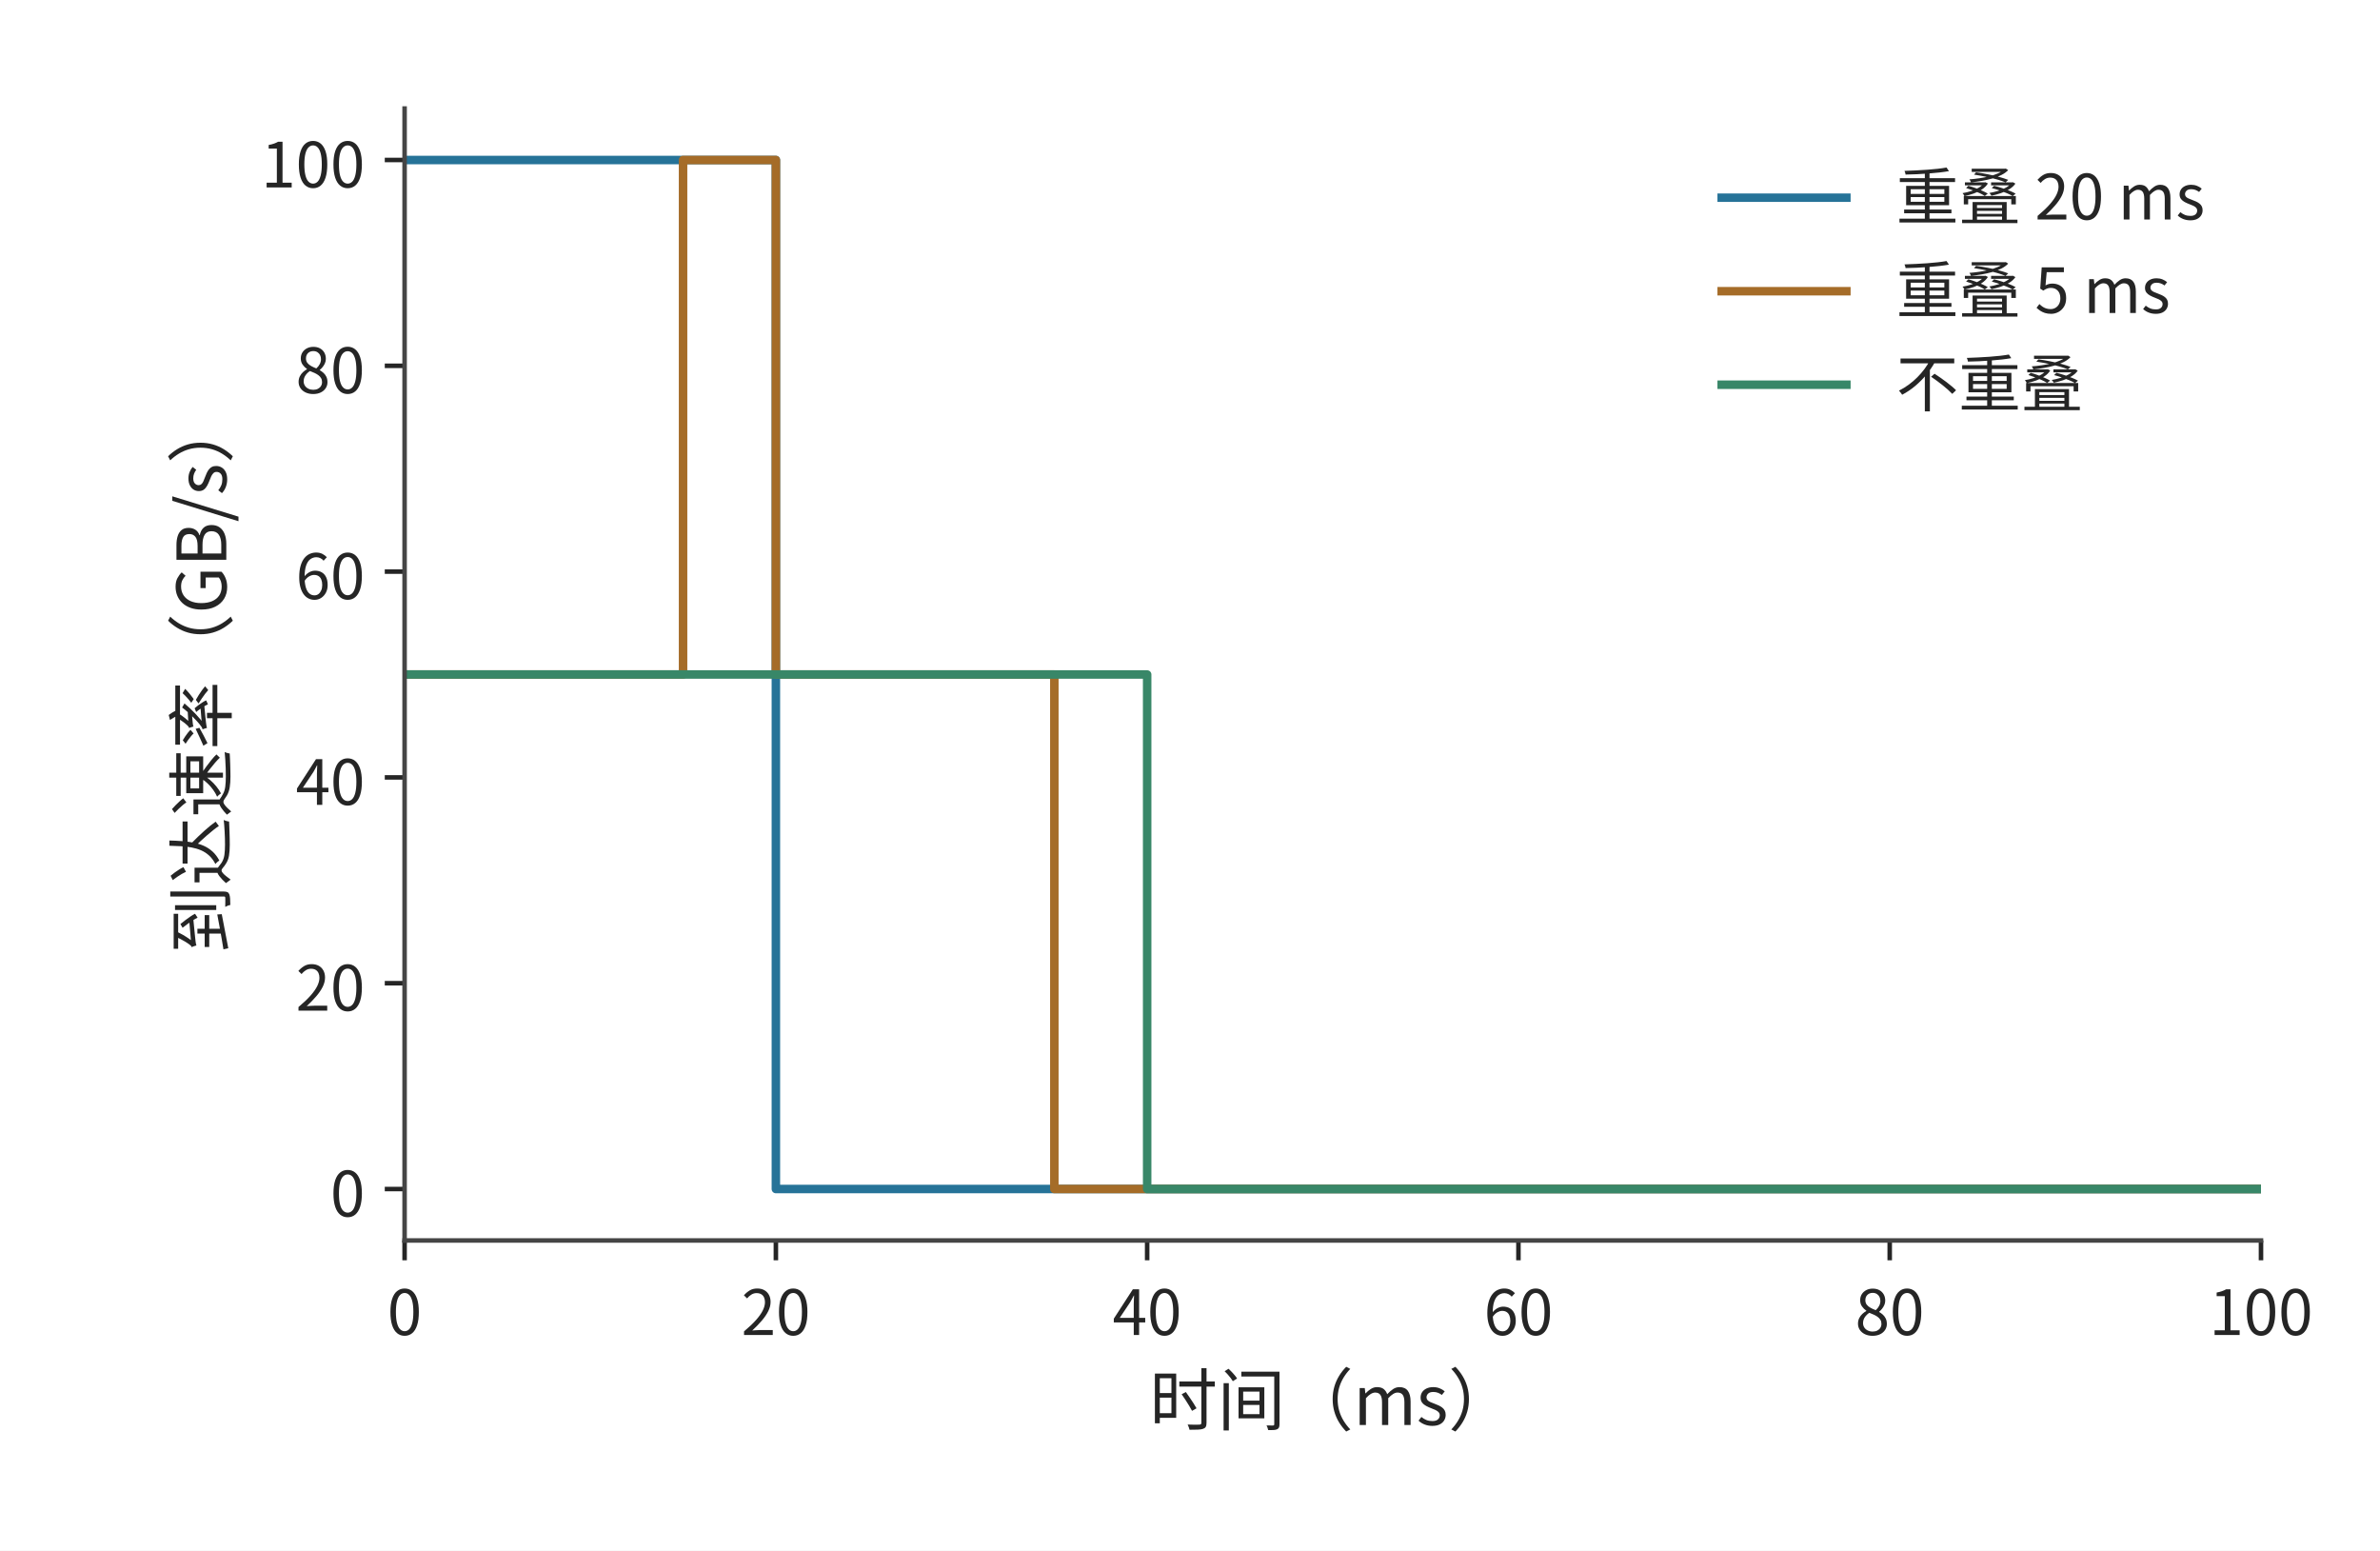
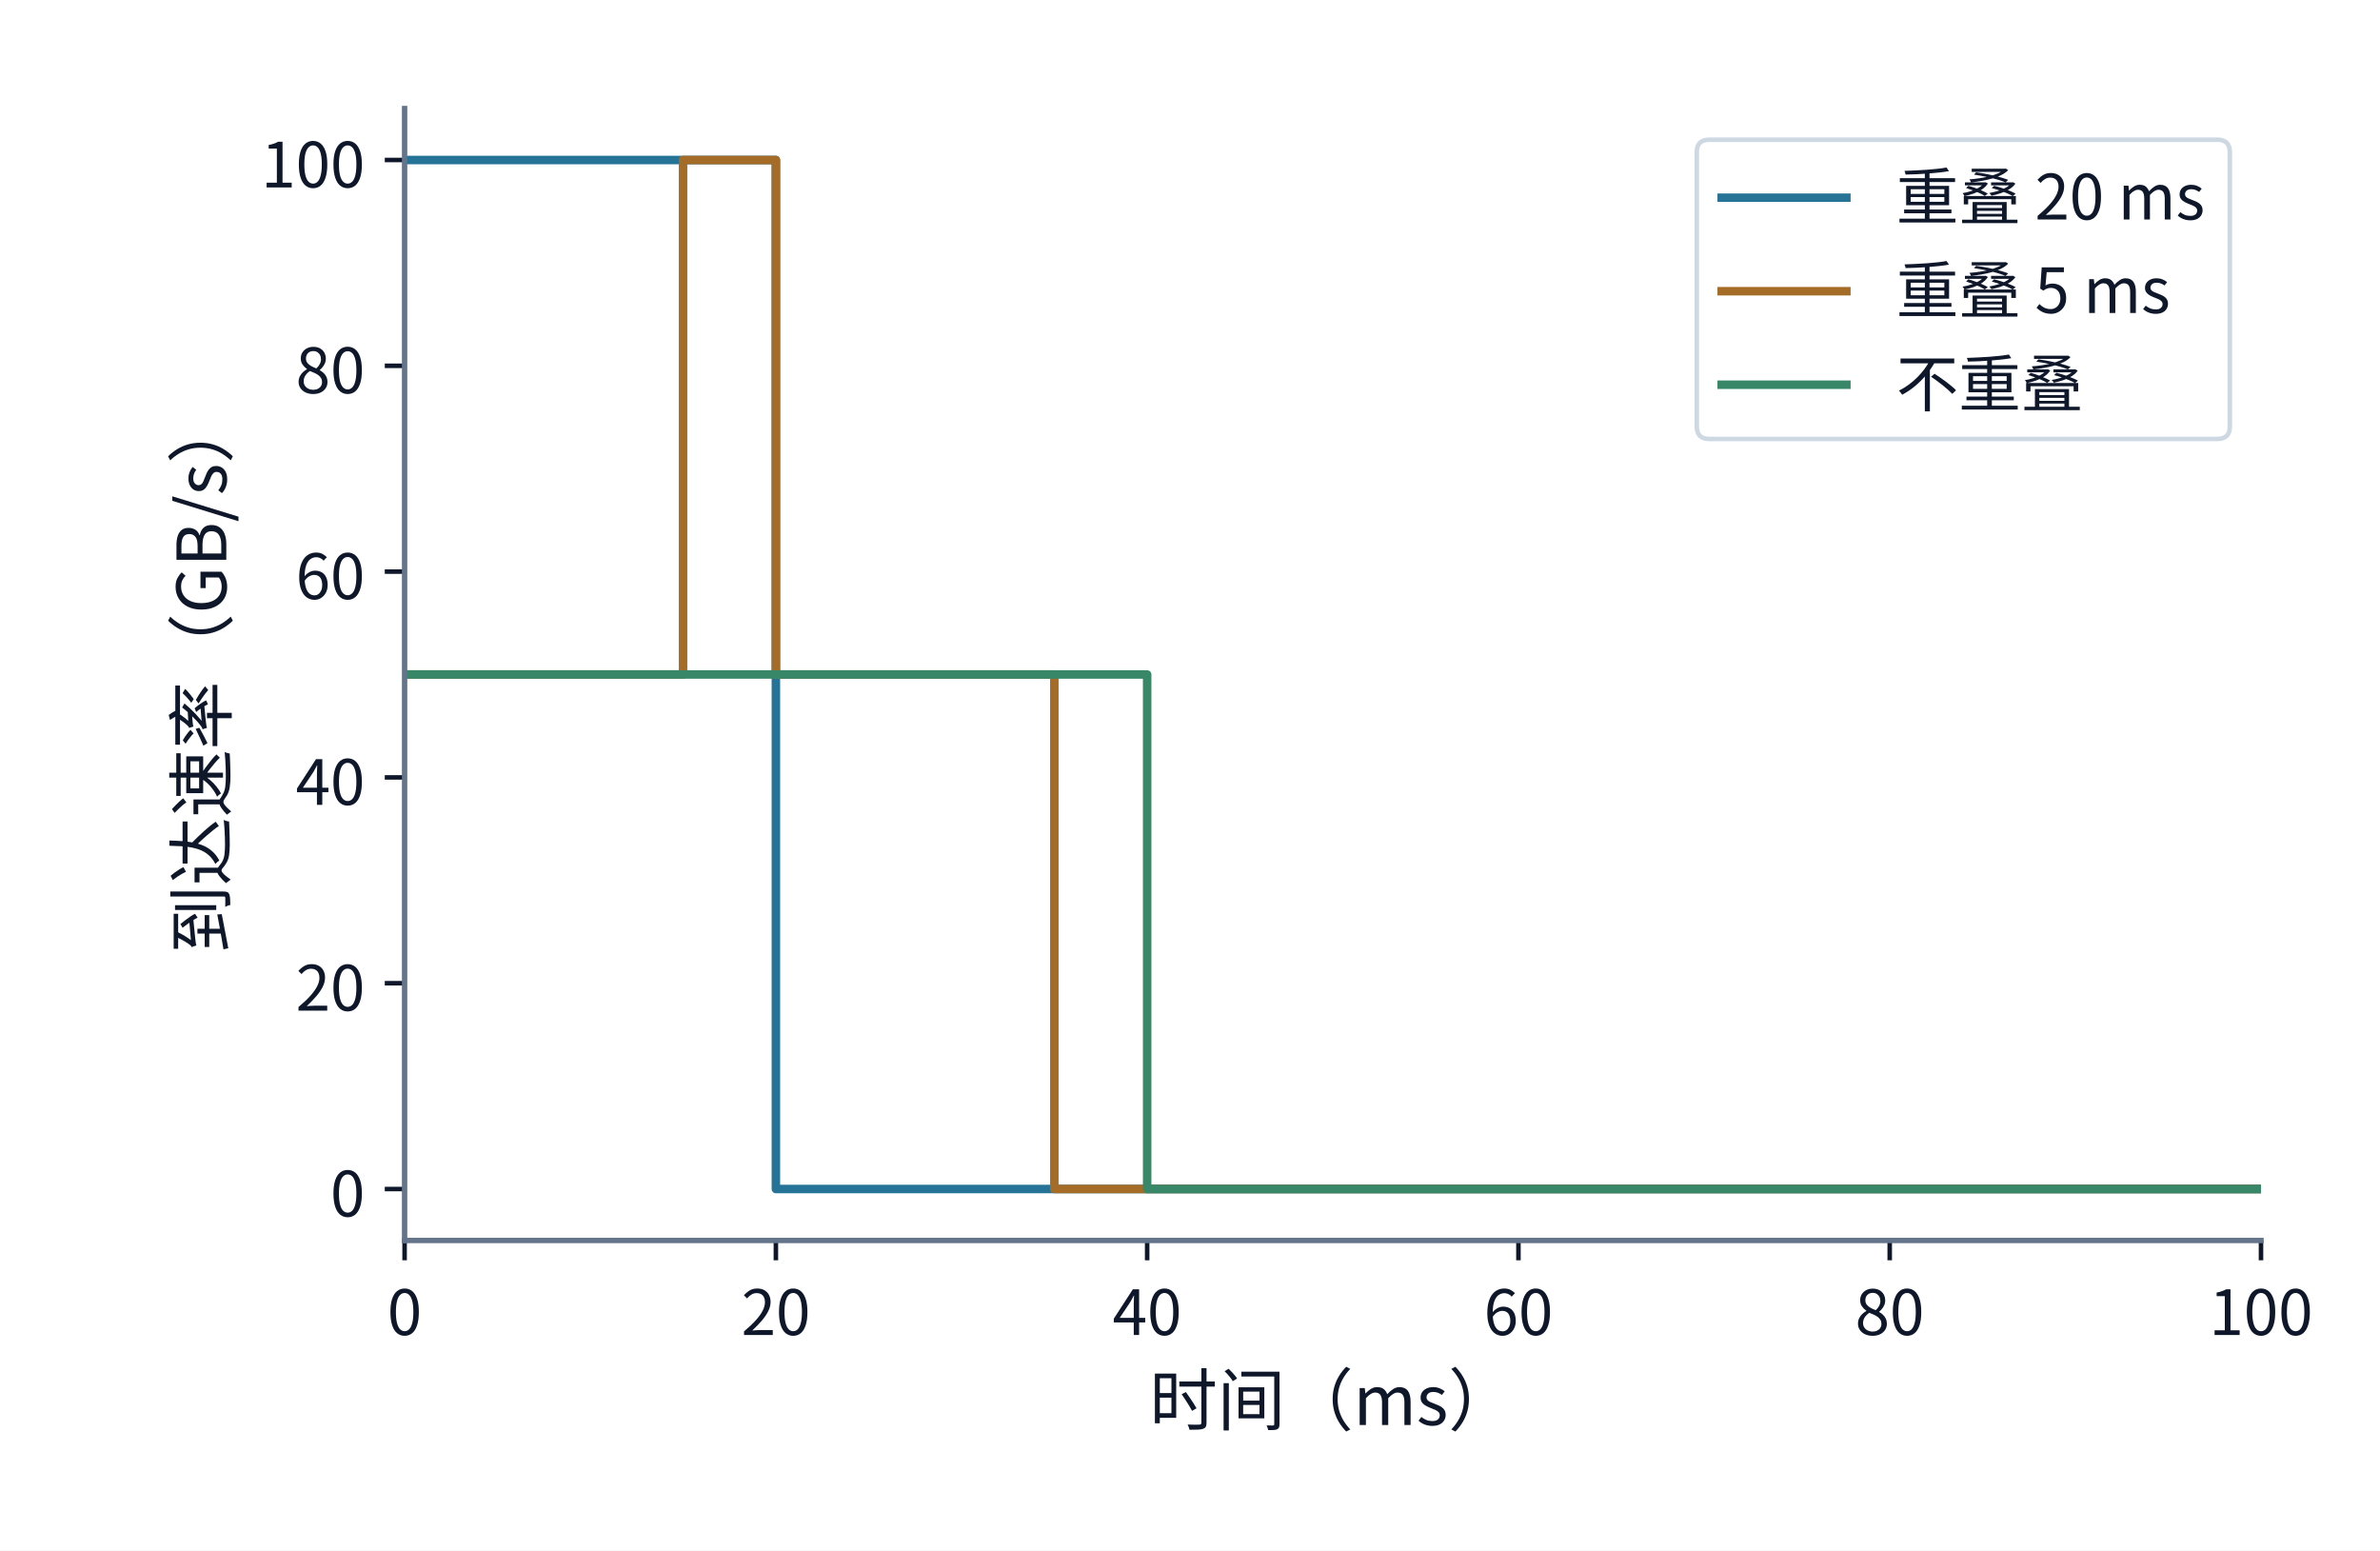
<svg xmlns="http://www.w3.org/2000/svg" xmlns:xlink="http://www.w3.org/1999/xlink" width="420pt" height="273.6pt" viewBox="0 0 420 273.6" version="1.1">
  <defs>
    <style type="text/css">*{stroke-linejoin: round; stroke-linecap: butt}</style>
  </defs>
  <g id="figure_1">
    <g id="patch_1">
      <path d="M 0 273.6  L 420 273.6  L 420 0  L 0 0  z " style="fill: #ffffff" />
    </g>
    <g id="axes_1">
      <g id="patch_2">
        <path d="M 71.4 218.88  L 399 218.88  L 399 19.152  L 71.4 19.152  z " style="fill: #ffffff" />
      </g>
      <g id="matplotlib.axis_1">
        <g id="xtick_1">
          <g id="line2d_1">
            <defs>
-               <path id="mc35eeb731a" d="M 0 0  L 0 3.5  " style="stroke: #252525; stroke-width: 0.8" />
-             </defs>
-             <g>
-               <use xlink:href="#mc35eeb731a" x="71.4" y="218.88" style="fill: #252525; stroke: #252525; stroke-width: 0.8" />
+               <path id="m194512a081" d="M 0 0  L 0 3.5  " style="stroke: #0f172a; stroke-width: 0.8" />
+             </defs>
+             <g>
+               <use xlink:href="#m194512a081" x="71.4" y="218.88" style="fill: #0f172a; stroke: #0f172a; stroke-width: 0.8" />
            </g>
          </g>
          <g id="text_1">
-             <g style="fill: #252525" transform="translate(68.3475 235.56) scale(0.11 -0.11)">
+             <g style="fill: #0f172a" transform="translate(68.3475 235.56) scale(0.11 -0.11)">
              <defs>
                <path id="SourceHanSansCN-Regular-11" d="M 1779 -83  Q 1338 -83 1008 185  Q 678 454 499 998  Q 320 1542 320 2362  Q 320 3181 499 3715  Q 678 4250 1008 4512  Q 1338 4774 1779 4774  Q 2227 4774 2553 4508  Q 2880 4243 3059 3712  Q 3238 3181 3238 2362  Q 3238 1542 3059 998  Q 2880 454 2553 185  Q 2227 -83 1779 -83  z M 1779 390  Q 2048 390 2249 595  Q 2451 800 2563 1238  Q 2675 1677 2675 2362  Q 2675 3046 2563 3478  Q 2451 3910 2249 4112  Q 2048 4314 1779 4314  Q 1517 4314 1312 4112  Q 1107 3910 995 3478  Q 883 3046 883 2362  Q 883 1677 995 1238  Q 1107 800 1312 595  Q 1517 390 1779 390  z " transform="scale(0.015625)" />
              </defs>
              <use xlink:href="#SourceHanSansCN-Regular-11" />
            </g>
          </g>
        </g>
        <g id="xtick_2">
          <g id="line2d_2">
            <g>
-               <use xlink:href="#mc35eeb731a" x="136.92" y="218.88" style="fill: #252525; stroke: #252525; stroke-width: 0.8" />
+               <use xlink:href="#m194512a081" x="136.92" y="218.88" style="fill: #0f172a; stroke: #0f172a; stroke-width: 0.8" />
            </g>
          </g>
          <g id="text_2">
-             <g style="fill: #252525" transform="translate(130.815 235.56) scale(0.11 -0.11)">
+             <g style="fill: #0f172a" transform="translate(130.815 235.56) scale(0.11 -0.11)">
              <defs>
                <path id="SourceHanSansCN-Regular-13" d="M 282 0  L 282 371  Q 1030 998 1504 1529  Q 1978 2061 2205 2518  Q 2432 2976 2432 3373  Q 2432 3642 2339 3853  Q 2246 4064 2054 4182  Q 1862 4301 1568 4301  Q 1280 4301 1033 4147  Q 787 3994 595 3757  L 269 4077  Q 550 4390 873 4582  Q 1197 4774 1638 4774  Q 2061 4774 2365 4604  Q 2669 4435 2838 4124  Q 3008 3814 3008 3398  Q 3008 2925 2768 2445  Q 2528 1965 2105 1472  Q 1683 979 1126 461  Q 1312 474 1517 490  Q 1722 506 1894 506  L 3232 506  L 3232 0  L 282 0  z " transform="scale(0.015625)" />
              </defs>
              <use xlink:href="#SourceHanSansCN-Regular-13" />
              <use xlink:href="#SourceHanSansCN-Regular-11" transform="translate(55.5 0)" />
            </g>
          </g>
        </g>
        <g id="xtick_3">
          <g id="line2d_3">
            <g>
-               <use xlink:href="#mc35eeb731a" x="202.44" y="218.88" style="fill: #252525; stroke: #252525; stroke-width: 0.8" />
+               <use xlink:href="#m194512a081" x="202.44" y="218.88" style="fill: #0f172a; stroke: #0f172a; stroke-width: 0.8" />
            </g>
          </g>
          <g id="text_3">
-             <g style="fill: #252525" transform="translate(196.335 235.56) scale(0.11 -0.11)">
+             <g style="fill: #0f172a" transform="translate(196.335 235.56) scale(0.11 -0.11)">
              <defs>
                <path id="SourceHanSansCN-Regular-15" d="M 2176 0  L 2176 3200  Q 2176 3373 2189 3622  Q 2202 3872 2208 4051  L 2182 4051  Q 2093 3885 2000 3709  Q 1907 3533 1805 3360  L 736 1760  L 3354 1760  L 3354 1293  L 128 1293  L 128 1677  L 2080 4691  L 2726 4691  L 2726 0  L 2176 0  z " transform="scale(0.015625)" />
              </defs>
              <use xlink:href="#SourceHanSansCN-Regular-15" />
              <use xlink:href="#SourceHanSansCN-Regular-11" transform="translate(55.5 0)" />
            </g>
          </g>
        </g>
        <g id="xtick_4">
          <g id="line2d_4">
            <g>
-               <use xlink:href="#mc35eeb731a" x="267.96" y="218.88" style="fill: #252525; stroke: #252525; stroke-width: 0.8" />
+               <use xlink:href="#m194512a081" x="267.96" y="218.88" style="fill: #0f172a; stroke: #0f172a; stroke-width: 0.8" />
            </g>
          </g>
          <g id="text_4">
-             <g style="fill: #252525" transform="translate(261.855 235.56) scale(0.11 -0.11)">
+             <g style="fill: #0f172a" transform="translate(261.855 235.56) scale(0.11 -0.11)">
              <defs>
                <path id="SourceHanSansCN-Regular-17" d="M 1926 -83  Q 1594 -83 1306 61  Q 1018 205 806 496  Q 595 787 476 1222  Q 358 1658 358 2240  Q 358 2925 499 3411  Q 640 3898 883 4198  Q 1126 4499 1440 4636  Q 1754 4774 2093 4774  Q 2458 4774 2726 4640  Q 2995 4506 3194 4294  L 2861 3936  Q 2726 4102 2528 4198  Q 2330 4294 2118 4294  Q 1786 4294 1510 4099  Q 1235 3904 1072 3456  Q 909 3008 909 2240  Q 909 1638 1027 1222  Q 1146 806 1373 592  Q 1600 378 1926 378  Q 2157 378 2333 512  Q 2509 646 2614 886  Q 2720 1126 2720 1440  Q 2720 1760 2627 1993  Q 2534 2227 2348 2352  Q 2163 2477 1875 2477  Q 1651 2477 1388 2333  Q 1126 2189 890 1837  L 870 2298  Q 1018 2490 1197 2627  Q 1376 2765 1577 2838  Q 1779 2912 1971 2912  Q 2368 2912 2659 2749  Q 2950 2586 3113 2259  Q 3277 1933 3277 1440  Q 3277 986 3091 643  Q 2906 301 2602 109  Q 2298 -83 1926 -83  z " transform="scale(0.015625)" />
              </defs>
              <use xlink:href="#SourceHanSansCN-Regular-17" />
              <use xlink:href="#SourceHanSansCN-Regular-11" transform="translate(55.5 0)" />
            </g>
          </g>
        </g>
        <g id="xtick_5">
          <g id="line2d_5">
            <g>
-               <use xlink:href="#mc35eeb731a" x="333.48" y="218.88" style="fill: #252525; stroke: #252525; stroke-width: 0.8" />
+               <use xlink:href="#m194512a081" x="333.48" y="218.88" style="fill: #0f172a; stroke: #0f172a; stroke-width: 0.8" />
            </g>
          </g>
          <g id="text_5">
-             <g style="fill: #252525" transform="translate(327.375 235.56) scale(0.11 -0.11)">
+             <g style="fill: #0f172a" transform="translate(327.375 235.56) scale(0.11 -0.11)">
              <defs>
                <path id="SourceHanSansCN-Regular-19" d="M 1792 -83  Q 1357 -83 1017 77  Q 678 237 486 518  Q 294 800 294 1165  Q 294 1478 419 1731  Q 544 1984 742 2166  Q 941 2349 1152 2464  L 1152 2490  Q 896 2669 707 2934  Q 518 3200 518 3571  Q 518 3930 688 4195  Q 858 4461 1149 4611  Q 1440 4762 1805 4762  Q 2208 4762 2496 4602  Q 2784 4442 2937 4166  Q 3091 3891 3091 3526  Q 3091 3283 2992 3065  Q 2893 2848 2752 2678  Q 2611 2509 2470 2394  L 2470 2362  Q 2675 2246 2854 2083  Q 3034 1920 3146 1686  Q 3258 1453 3258 1126  Q 3258 794 3075 515  Q 2893 237 2563 77  Q 2234 -83 1792 -83  z M 2112 2547  Q 2349 2758 2470 2998  Q 2592 3238 2592 3494  Q 2592 3731 2499 3916  Q 2406 4102 2227 4214  Q 2048 4326 1798 4326  Q 1472 4326 1261 4121  Q 1050 3917 1050 3571  Q 1050 3296 1200 3107  Q 1350 2918 1593 2787  Q 1837 2656 2112 2547  z M 1798 352  Q 2074 352 2275 454  Q 2477 557 2589 736  Q 2701 915 2701 1146  Q 2701 1382 2598 1552  Q 2496 1722 2326 1850  Q 2157 1978 1933 2080  Q 1709 2182 1459 2278  Q 1178 2099 995 1827  Q 813 1555 813 1216  Q 813 973 941 774  Q 1069 576 1296 464  Q 1523 352 1798 352  z " transform="scale(0.015625)" />
              </defs>
              <use xlink:href="#SourceHanSansCN-Regular-19" />
              <use xlink:href="#SourceHanSansCN-Regular-11" transform="translate(55.5 0)" />
            </g>
          </g>
        </g>
        <g id="xtick_6">
          <g id="line2d_6">
            <g>
-               <use xlink:href="#mc35eeb731a" x="399" y="218.88" style="fill: #252525; stroke: #252525; stroke-width: 0.8" />
+               <use xlink:href="#m194512a081" x="399" y="218.88" style="fill: #0f172a; stroke: #0f172a; stroke-width: 0.8" />
            </g>
          </g>
          <g id="text_6">
-             <g style="fill: #252525" transform="translate(389.8425 235.56) scale(0.11 -0.11)">
+             <g style="fill: #0f172a" transform="translate(389.8425 235.56) scale(0.11 -0.11)">
              <defs>
                <path id="SourceHanSansCN-Regular-12" d="M 563 0  L 563 486  L 1613 486  L 1613 3987  L 774 3987  L 774 4358  Q 1088 4416 1321 4499  Q 1555 4582 1747 4691  L 2195 4691  L 2195 486  L 3136 486  L 3136 0  L 563 0  z " transform="scale(0.015625)" />
              </defs>
              <use xlink:href="#SourceHanSansCN-Regular-12" />
              <use xlink:href="#SourceHanSansCN-Regular-11" transform="translate(55.5 0)" />
              <use xlink:href="#SourceHanSansCN-Regular-11" transform="translate(111 0)" />
            </g>
          </g>
        </g>
        <g id="text_7">
-           <g style="fill: #252525" transform="translate(202.8366 251.44) scale(0.12 -0.12)">
+           <g style="fill: #0f172a" transform="translate(202.8366 251.44) scale(0.12 -0.12)">
            <defs>
              <path id="SourceHanSansCN-Regular-3a20" d="M 2522 4838  L 2522 678  L 755 678  L 755 1114  L 2074 1114  L 2074 4403  L 755 4403  L 755 4838  L 2522 4838  z M 2240 3002  L 2240 2573  L 774 2573  L 774 3002  L 2240 3002  z M 979 4838  L 979 160  L 518 160  L 518 4838  L 979 4838  z M 6157 4096  L 6157 3616  L 2816 3616  L 2816 4096  L 6157 4096  z M 5376 211  Q 5376 -51 5302 -176  Q 5229 -301 5056 -358  Q 4883 -422 4569 -435  Q 4256 -448 3776 -448  Q 3757 -346 3705 -202  Q 3654 -58 3597 45  Q 3853 38 4080 32  Q 4307 26 4473 29  Q 4640 32 4710 38  Q 4806 38 4848 76  Q 4890 115 4890 211  L 4890 5344  L 5376 5344  L 5376 211  z M 3430 3104  Q 3603 2861 3795 2579  Q 3987 2298 4156 2035  Q 4326 1773 4435 1574  L 4013 1331  Q 3910 1530 3747 1802  Q 3584 2074 3395 2362  Q 3206 2650 3034 2893  L 3430 3104  z " transform="scale(0.015625)" />
              <path id="SourceHanSansCN-Regular-69f3" d="M 1075 3936  L 1075 -512  L 582 -512  L 582 3936  L 1075 3936  z M 1050 5293  Q 1197 5158 1350 4995  Q 1504 4832 1638 4672  Q 1773 4512 1850 4378  L 1453 4122  Q 1376 4256 1251 4419  Q 1126 4582 976 4752  Q 826 4922 678 5062  L 1050 5293  z M 5619 5018  L 5619 4563  L 2253 4563  L 2253 5018  L 5619 5018  z M 5843 70  Q 5843 -128 5795 -233  Q 5747 -339 5619 -403  Q 5491 -461 5283 -473  Q 5075 -486 4781 -480  Q 4762 -397 4720 -262  Q 4678 -128 4627 -38  Q 4832 -45 5005 -45  Q 5178 -45 5242 -45  Q 5306 -38 5328 -12  Q 5350 13 5350 70  L 5350 5018  L 5843 5018  L 5843 70  z M 2426 1024  L 3962 1024  L 3962 1888  L 2426 1888  L 2426 1024  z M 2426 2291  L 3962 2291  L 3962 3142  L 2426 3142  L 2426 2291  z M 4416 3546  L 4416 627  L 1990 627  L 1990 3546  L 4416 3546  z " transform="scale(0.015625)" />
              <path id="SourceHanSansCN-Regular-7463" d="M 4448 2432  Q 4448 3059 4605 3603  Q 4762 4147 5050 4617  Q 5338 5088 5722 5478  L 6106 5280  Q 5741 4902 5472 4457  Q 5203 4013 5059 3510  Q 4915 3008 4915 2432  Q 4915 1862 5059 1356  Q 5203 851 5472 409  Q 5741 -32 6106 -416  L 5722 -614  Q 5338 -218 5050 249  Q 4762 717 4605 1264  Q 4448 1811 4448 2432  z " transform="scale(0.015625)" />
              <path id="SourceHanSansCN-Regular-4e" d="M 589 0  L 589 3475  L 1069 3475  L 1126 2970  L 1139 2970  Q 1370 3219 1642 3392  Q 1914 3565 2221 3565  Q 2624 3565 2848 3385  Q 3072 3206 3181 2899  Q 3456 3194 3734 3379  Q 4013 3565 4333 3565  Q 4864 3565 5123 3216  Q 5382 2867 5382 2202  L 5382 0  L 4800 0  L 4800 2125  Q 4800 2618 4643 2835  Q 4486 3053 4154 3053  Q 3955 3053 3740 2921  Q 3526 2790 3277 2522  L 3277 0  L 2694 0  L 2694 2125  Q 2694 2618 2537 2835  Q 2381 3053 2048 3053  Q 1850 3053 1632 2921  Q 1414 2790 1178 2522  L 1178 0  L 589 0  z " transform="scale(0.015625)" />
              <path id="SourceHanSansCN-Regular-54" d="M 1498 -83  Q 1114 -83 778 48  Q 442 179 205 410  L 474 755  Q 698 570 944 470  Q 1190 371 1517 371  Q 1862 371 2032 528  Q 2202 685 2202 915  Q 2202 1094 2086 1212  Q 1971 1331 1795 1414  Q 1619 1498 1421 1568  Q 1165 1664 928 1789  Q 691 1914 544 2102  Q 397 2291 397 2579  Q 397 2861 537 3081  Q 678 3302 947 3433  Q 1216 3565 1594 3565  Q 1914 3565 2192 3453  Q 2470 3341 2669 3168  L 2400 2829  Q 2221 2963 2025 3036  Q 1830 3110 1600 3110  Q 1267 3110 1110 2956  Q 954 2803 954 2605  Q 954 2451 1050 2342  Q 1146 2234 1315 2160  Q 1485 2086 1690 2010  Q 1901 1933 2089 1846  Q 2278 1760 2432 1641  Q 2586 1523 2672 1356  Q 2758 1190 2758 947  Q 2758 666 2614 429  Q 2470 192 2192 54  Q 1914 -83 1498 -83  z " transform="scale(0.015625)" />
              <path id="SourceHanSansCN-Regular-7464" d="M 1952 2432  Q 1952 1811 1795 1264  Q 1638 717 1350 249  Q 1062 -218 678 -614  L 294 -416  Q 659 -32 928 409  Q 1197 851 1341 1356  Q 1485 1862 1485 2432  Q 1485 3008 1341 3510  Q 1197 4013 928 4457  Q 659 4902 294 5280  L 678 5478  Q 1062 5088 1350 4617  Q 1638 4147 1795 3603  Q 1952 3059 1952 2432  z " transform="scale(0.015625)" />
            </defs>
            <use xlink:href="#SourceHanSansCN-Regular-3a20" />
            <use xlink:href="#SourceHanSansCN-Regular-69f3" transform="translate(100 0)" />
            <use xlink:href="#SourceHanSansCN-Regular-7463" transform="translate(200 0)" />
            <use xlink:href="#SourceHanSansCN-Regular-4e" transform="translate(300 0)" />
            <use xlink:href="#SourceHanSansCN-Regular-54" transform="translate(392.5938 0)" />
            <use xlink:href="#SourceHanSansCN-Regular-7464" transform="translate(439.3906 0)" />
          </g>
        </g>
      </g>
      <g id="matplotlib.axis_2">
        <g id="ytick_1">
          <g id="line2d_7">
            <defs>
-               <path id="mce1aad90e0" d="M 0 0  L -3.5 0  " style="stroke: #252525; stroke-width: 0.8" />
-             </defs>
-             <g>
-               <use xlink:href="#mce1aad90e0" x="71.4" y="209.801" style="fill: #252525; stroke: #252525; stroke-width: 0.8" />
+               <path id="m383c209f81" d="M 0 0  L -3.5 0  " style="stroke: #0f172a; stroke-width: 0.8" />
+             </defs>
+             <g>
+               <use xlink:href="#m383c209f81" x="71.4" y="209.801" style="fill: #0f172a; stroke: #0f172a; stroke-width: 0.8" />
            </g>
          </g>
          <g id="text_8">
-             <g style="fill: #252525" transform="translate(58.295 214.6415) scale(0.11 -0.11)">
+             <g style="fill: #0f172a" transform="translate(58.295 214.6415) scale(0.11 -0.11)">
              <use xlink:href="#SourceHanSansCN-Regular-11" />
            </g>
          </g>
        </g>
        <g id="ytick_2">
          <g id="line2d_8">
            <g>
-               <use xlink:href="#mce1aad90e0" x="71.4" y="173.487" style="fill: #252525; stroke: #252525; stroke-width: 0.8" />
+               <use xlink:href="#m383c209f81" x="71.4" y="173.487" style="fill: #0f172a; stroke: #0f172a; stroke-width: 0.8" />
            </g>
          </g>
          <g id="text_9">
-             <g style="fill: #252525" transform="translate(52.19 178.3273) scale(0.11 -0.11)">
+             <g style="fill: #0f172a" transform="translate(52.19 178.3273) scale(0.11 -0.11)">
              <use xlink:href="#SourceHanSansCN-Regular-13" />
              <use xlink:href="#SourceHanSansCN-Regular-11" transform="translate(55.5 0)" />
            </g>
          </g>
        </g>
        <g id="ytick_3">
          <g id="line2d_9">
            <g>
-               <use xlink:href="#mce1aad90e0" x="71.4" y="137.173" style="fill: #252525; stroke: #252525; stroke-width: 0.8" />
+               <use xlink:href="#m383c209f81" x="71.4" y="137.173" style="fill: #0f172a; stroke: #0f172a; stroke-width: 0.8" />
            </g>
          </g>
          <g id="text_10">
-             <g style="fill: #252525" transform="translate(52.19 142.0131) scale(0.11 -0.11)">
+             <g style="fill: #0f172a" transform="translate(52.19 142.0131) scale(0.11 -0.11)">
              <use xlink:href="#SourceHanSansCN-Regular-15" />
              <use xlink:href="#SourceHanSansCN-Regular-11" transform="translate(55.5 0)" />
            </g>
          </g>
        </g>
        <g id="ytick_4">
          <g id="line2d_10">
            <g>
-               <use xlink:href="#mce1aad90e0" x="71.4" y="100.859" style="fill: #252525; stroke: #252525; stroke-width: 0.8" />
+               <use xlink:href="#m383c209f81" x="71.4" y="100.859" style="fill: #0f172a; stroke: #0f172a; stroke-width: 0.8" />
            </g>
          </g>
          <g id="text_11">
-             <g style="fill: #252525" transform="translate(52.19 105.6989) scale(0.11 -0.11)">
+             <g style="fill: #0f172a" transform="translate(52.19 105.6989) scale(0.11 -0.11)">
              <use xlink:href="#SourceHanSansCN-Regular-17" />
              <use xlink:href="#SourceHanSansCN-Regular-11" transform="translate(55.5 0)" />
            </g>
          </g>
        </g>
        <g id="ytick_5">
          <g id="line2d_11">
            <g>
-               <use xlink:href="#mce1aad90e0" x="71.4" y="64.545" style="fill: #252525; stroke: #252525; stroke-width: 0.8" />
+               <use xlink:href="#m383c209f81" x="71.4" y="64.545" style="fill: #0f172a; stroke: #0f172a; stroke-width: 0.8" />
            </g>
          </g>
          <g id="text_12">
-             <g style="fill: #252525" transform="translate(52.19 69.38473) scale(0.11 -0.11)">
+             <g style="fill: #0f172a" transform="translate(52.19 69.38473) scale(0.11 -0.11)">
              <use xlink:href="#SourceHanSansCN-Regular-19" />
              <use xlink:href="#SourceHanSansCN-Regular-11" transform="translate(55.5 0)" />
            </g>
          </g>
        </g>
        <g id="ytick_6">
          <g id="line2d_12">
            <g>
-               <use xlink:href="#mce1aad90e0" x="71.4" y="28.231" style="fill: #252525; stroke: #252525; stroke-width: 0.8" />
+               <use xlink:href="#m383c209f81" x="71.4" y="28.231" style="fill: #0f172a; stroke: #0f172a; stroke-width: 0.8" />
            </g>
          </g>
          <g id="text_13">
-             <g style="fill: #252525" transform="translate(46.085 33.07055) scale(0.11 -0.11)">
+             <g style="fill: #0f172a" transform="translate(46.085 33.07055) scale(0.11 -0.11)">
              <use xlink:href="#SourceHanSansCN-Regular-12" />
              <use xlink:href="#SourceHanSansCN-Regular-11" transform="translate(55.5 0)" />
              <use xlink:href="#SourceHanSansCN-Regular-11" transform="translate(111 0)" />
            </g>
          </g>
        </g>
        <g id="text_14">
-           <g style="fill: #252525" transform="translate(39.93625 168.2526) rotate(-90) scale(0.12 -0.12)">
+           <g style="fill: #0f172a" transform="translate(39.93625 168.2526) rotate(-90) scale(0.12 -0.12)">
            <defs>
              <path id="SourceHanSansCN-Regular-2678" d="M 3616 2035  L 3616 1606  L 621 1606  L 621 2035  L 3616 2035  z M 2336 2720  L 2336 243  L 1882 243  L 1882 2720  L 2336 2720  z M 397 269  Q 800 333 1337 425  Q 1875 518 2476 627  Q 3078 736 3680 851  L 3706 429  Q 3136 320 2560 208  Q 1984 96 1456 -3  Q 928 -102 499 -186  L 397 269  z M 3744 4954  L 3744 4531  L 454 4531  L 454 4954  L 3744 4954  z M 2778 4320  Q 2957 4102 3145 3852  Q 3334 3603 3494 3366  Q 3654 3130 3744 2944  L 3379 2701  Q 3290 2886 3133 3132  Q 2976 3379 2790 3638  Q 2605 3898 2426 4115  L 2778 4320  z M 4550 4826  L 4550 947  L 4102 947  L 4102 4826  L 4550 4826  z M 5837 237  Q 5837 13 5779 -105  Q 5722 -224 5574 -282  Q 5427 -339 5174 -358  Q 4922 -378 4570 -378  Q 4557 -275 4502 -134  Q 4448 6 4390 102  Q 4672 96 4909 93  Q 5146 90 5229 96  Q 5312 96 5341 125  Q 5370 154 5370 237  L 5370 5274  L 5837 5274  L 5837 237  z M 762 2810  Q 749 2861 723 2944  Q 698 3027 666 3113  Q 634 3200 602 3264  Q 678 3277 755 3353  Q 832 3430 909 3546  Q 966 3622 1091 3824  Q 1216 4026 1357 4294  Q 1498 4563 1606 4845  L 2067 4659  Q 1926 4371 1760 4083  Q 1594 3795 1414 3536  Q 1235 3277 1056 3072  L 1056 3059  Q 1056 3059 1011 3036  Q 966 3014 908 2976  Q 851 2938 806 2893  Q 762 2848 762 2810  z M 755 3155  L 1005 3309  L 3155 3494  Q 3200 3398 3257 3296  Q 3315 3194 3360 3117  Q 2707 3053 2262 3008  Q 1818 2963 1546 2937  Q 1274 2912 1117 2889  Q 960 2867 883 2851  Q 806 2835 762 2810  L 755 3155  z " transform="scale(0.015625)" />
              <path id="SourceHanSansCN-Regular-63be" d="M 6029 4115  L 6029 3648  L 2067 3648  L 2067 4115  L 6029 4115  z M 922 5242  Q 1082 5056 1238 4838  Q 1395 4621 1526 4409  Q 1658 4198 1728 4032  L 1293 3795  Q 1222 3962 1097 4179  Q 973 4397 819 4621  Q 666 4845 512 5037  L 922 5242  z M 4237 5357  Q 4224 4762 4182 4192  Q 4141 3622 4041 3100  Q 3942 2579 3740 2124  Q 3539 1670 3203 1299  Q 2867 928 2349 653  Q 2323 710 2265 784  Q 2208 858 2144 922  Q 2080 986 2022 1024  Q 2509 1274 2822 1616  Q 3136 1958 3315 2374  Q 3494 2790 3584 3273  Q 3674 3757 3702 4281  Q 3731 4806 3744 5357  L 4237 5357  z M 1677 646  L 1197 646  L 1197 2522  L 301 2522  L 301 2989  L 1677 2989  L 1677 646  z M 1434 883  Q 1542 883 1638 822  Q 1734 762 1856 662  Q 1978 563 2150 442  Q 2470 237 2883 179  Q 3296 122 3846 122  Q 4134 122 4444 131  Q 4755 141 5065 157  Q 5376 173 5657 195  Q 5939 218 6170 243  Q 6138 186 6106 90  Q 6074 -6 6051 -99  Q 6029 -192 6022 -262  Q 5862 -269 5587 -281  Q 5312 -294 4989 -304  Q 4666 -314 4358 -320  Q 4051 -326 3834 -326  Q 3226 -326 2800 -252  Q 2374 -179 2042 45  Q 1837 173 1683 310  Q 1530 448 1421 448  Q 1318 448 1177 329  Q 1037 211 883 16  Q 730 -179 557 -410  L 230 32  Q 557 403 873 643  Q 1190 883 1434 883  z M 4032 3232  Q 4301 2970 4585 2675  Q 4870 2381 5139 2080  Q 5408 1779 5632 1504  Q 5856 1229 6010 1005  L 5606 698  Q 5459 928 5228 1213  Q 4998 1498 4732 1808  Q 4467 2118 4185 2419  Q 3904 2720 3642 2982  L 4032 3232  z " transform="scale(0.015625)" />
              <path id="SourceHanSansCN-Regular-641f" d="M 1702 474  L 1242 474  L 1242 2643  L 307 2643  L 307 3091  L 1702 3091  L 1702 474  z M 794 5114  Q 973 4960 1168 4765  Q 1363 4570 1536 4384  Q 1709 4198 1811 4051  L 1421 3757  Q 1331 3910 1164 4105  Q 998 4301 806 4499  Q 614 4698 435 4864  L 794 5114  z M 1478 685  Q 1645 685 1792 573  Q 1939 461 2202 320  Q 2509 147 2921 96  Q 3334 45 3853 45  Q 4218 45 4634 57  Q 5050 70 5453 96  Q 5856 122 6163 154  Q 6138 96 6106 9  Q 6074 -77 6054 -166  Q 6035 -256 6029 -320  Q 5856 -333 5581 -345  Q 5306 -358 4989 -368  Q 4672 -378 4371 -384  Q 4070 -390 3840 -390  Q 3277 -390 2851 -323  Q 2426 -256 2093 -70  Q 1894 51 1744 163  Q 1594 275 1478 275  Q 1363 275 1216 172  Q 1069 70 905 -96  Q 742 -262 570 -461  L 269 -58  Q 595 262 912 473  Q 1229 685 1478 685  z M 2739 2560  L 5293 2560  L 5293 3379  L 2739 3379  L 2739 2560  z M 5754 3770  L 5754 2176  L 2291 2176  L 2291 3770  L 5754 3770  z M 6048 4710  L 6048 4294  L 2035 4294  L 2035 4710  L 6048 4710  z M 4224 5370  L 4224 314  L 3757 314  L 3757 5370  L 4224 5370  z M 4000 2182  Q 3808 1843 3529 1520  Q 3251 1197 2924 934  Q 2598 672 2272 499  Q 2234 557 2182 624  Q 2131 691 2073 755  Q 2016 819 1958 864  Q 2285 1005 2601 1232  Q 2918 1459 3193 1744  Q 3469 2029 3642 2323  L 4000 2182  z M 4154 2323  Q 4467 2125 4806 1875  Q 5146 1626 5446 1379  Q 5747 1133 5939 928  L 5632 608  Q 5446 806 5152 1062  Q 4858 1318 4522 1577  Q 4186 1837 3872 2042  L 4154 2323  z " transform="scale(0.015625)" />
              <path id="SourceHanSansCN-Regular-47a1" d="M 3456 1818  L 3456 -512  L 2944 -512  L 2944 1818  L 3456 1818  z M 6080 1293  L 6080 845  L 326 845  L 326 1293  L 6080 1293  z M 6022 4800  L 6022 4358  L 454 4358  L 454 4800  L 6022 4800  z M 5709 3872  Q 5491 3648 5228 3433  Q 4966 3219 4749 3066  L 4397 3296  Q 4544 3405 4710 3545  Q 4877 3686 5033 3836  Q 5190 3987 5306 4115  L 5709 3872  z M 3885 2982  Q 4032 2822 4176 2624  Q 4320 2426 4441 2237  Q 4563 2048 4627 1894  L 4250 1728  Q 4186 1882 4070 2074  Q 3955 2266 3814 2467  Q 3674 2669 3526 2835  L 3885 2982  z M 358 2157  Q 659 2285 1081 2480  Q 1504 2675 1946 2886  L 2042 2528  Q 1670 2323 1296 2124  Q 922 1926 602 1773  L 358 2157  z M 870 4096  Q 1043 3994 1232 3869  Q 1421 3744 1584 3613  Q 1747 3482 1856 3373  L 1510 3078  Q 1414 3187 1251 3321  Q 1088 3456 902 3593  Q 717 3731 544 3834  L 870 4096  z M 4672 2867  Q 4890 2746 5133 2592  Q 5376 2438 5593 2281  Q 5811 2125 5952 1997  L 5594 1702  Q 5459 1830 5248 1990  Q 5037 2150 4797 2313  Q 4557 2477 4333 2611  L 4672 2867  z M 2163 3091  Q 2150 3136 2128 3213  Q 2106 3290 2080 3366  Q 2054 3443 2029 3501  Q 2093 3514 2166 3568  Q 2240 3622 2310 3706  Q 2368 3763 2486 3913  Q 2605 4064 2742 4265  Q 2880 4467 2982 4685  L 3398 4512  Q 3194 4173 2938 3859  Q 2682 3546 2438 3328  L 2438 3315  Q 2438 3315 2396 3296  Q 2355 3277 2300 3241  Q 2246 3206 2204 3168  Q 2163 3130 2163 3091  z M 2163 3424  L 2400 3565  L 3648 3635  Q 3616 3546 3593 3434  Q 3571 3322 3558 3251  Q 3142 3219 2886 3196  Q 2630 3174 2486 3158  Q 2342 3142 2272 3126  Q 2202 3110 2163 3091  L 2163 3424  z M 2035 1818  Q 2029 1862 2003 1936  Q 1978 2010 1952 2090  Q 1926 2170 1901 2234  Q 2010 2253 2138 2336  Q 2266 2419 2426 2554  Q 2515 2624 2688 2784  Q 2861 2944 3078 3161  Q 3296 3379 3526 3635  Q 3757 3891 3955 4160  L 4339 3936  Q 3872 3386 3353 2893  Q 2835 2400 2323 2042  L 2323 2029  Q 2323 2029 2281 2009  Q 2240 1990 2182 1955  Q 2125 1920 2080 1885  Q 2035 1850 2035 1818  z M 2029 2144  L 2272 2291  L 4230 2451  Q 4224 2368 4221 2259  Q 4218 2150 4224 2080  Q 3539 2016 3129 1974  Q 2720 1933 2499 1907  Q 2278 1882 2182 1859  Q 2086 1837 2035 1818  L 2029 2144  z M 3251 5421  Q 3373 5267 3491 5072  Q 3610 4877 3674 4730  L 3187 4576  Q 3130 4723 3011 4928  Q 2893 5133 2784 5299  L 3251 5421  z " transform="scale(0.015625)" />
              <path id="SourceHanSansCN-Regular-28" d="M 2490 -83  Q 1869 -83 1392 205  Q 915 493 643 1037  Q 371 1581 371 2342  Q 371 2912 531 3363  Q 691 3814 982 4128  Q 1274 4442 1664 4608  Q 2054 4774 2522 4774  Q 3014 4774 3340 4595  Q 3667 4416 3872 4198  L 3552 3834  Q 3373 4019 3133 4137  Q 2893 4256 2541 4256  Q 2067 4256 1715 4025  Q 1363 3795 1171 3369  Q 979 2944 979 2362  Q 979 1766 1161 1334  Q 1344 902 1696 668  Q 2048 435 2547 435  Q 2797 435 3024 508  Q 3251 582 3392 710  L 3392 1939  L 2394 1939  L 2394 2432  L 3936 2432  L 3936 461  Q 3706 224 3331 70  Q 2957 -83 2490 -83  z " transform="scale(0.015625)" />
              <path id="SourceHanSansCN-Regular-23" d="M 646 0  L 646 4691  L 2035 4691  Q 2515 4691 2876 4576  Q 3238 4461 3443 4211  Q 3648 3962 3648 3546  Q 3648 3181 3472 2909  Q 3296 2637 2963 2528  L 2963 2496  Q 3398 2419 3657 2144  Q 3917 1869 3917 1395  Q 3917 928 3689 617  Q 3462 307 3062 153  Q 2662 0 2138 0  L 646 0  z M 1235 2701  L 1933 2701  Q 2541 2701 2803 2905  Q 3066 3110 3066 3469  Q 3066 3885 2787 4054  Q 2509 4224 1958 4224  L 1235 4224  L 1235 2701  z M 1235 474  L 2054 474  Q 2656 474 2995 698  Q 3334 922 3334 1395  Q 3334 1837 3001 2038  Q 2669 2240 2054 2240  L 1235 2240  L 1235 474  z " transform="scale(0.015625)" />
              <path id="SourceHanSansCN-Regular-10" d="M 70 -1146  L 1990 5082  L 2413 5082  L 499 -1146  L 70 -1146  z " transform="scale(0.015625)" />
            </defs>
            <use xlink:href="#SourceHanSansCN-Regular-2678" />
            <use xlink:href="#SourceHanSansCN-Regular-63be" transform="translate(100 0)" />
            <use xlink:href="#SourceHanSansCN-Regular-641f" transform="translate(200 0)" />
            <use xlink:href="#SourceHanSansCN-Regular-47a1" transform="translate(300 0)" />
            <use xlink:href="#SourceHanSansCN-Regular-7463" transform="translate(400 0)" />
            <use xlink:href="#SourceHanSansCN-Regular-28" transform="translate(500 0)" />
            <use xlink:href="#SourceHanSansCN-Regular-23" transform="translate(568.9062 0)" />
            <use xlink:href="#SourceHanSansCN-Regular-10" transform="translate(634.6094 0)" />
            <use xlink:href="#SourceHanSansCN-Regular-54" transform="translate(673.8125 0)" />
            <use xlink:href="#SourceHanSansCN-Regular-7464" transform="translate(720.6094 0)" />
          </g>
        </g>
      </g>
      <g id="line2d_13">
        <path d="M 71.4 28.231  L 136.92 28.231  L 136.92 209.801  L 202.44 209.801  L 202.44 209.801  L 399 209.801  " clip-path="url(#pee589b687c)" style="fill: none; stroke: #267398; stroke-width: 1.5; stroke-linecap: square" />
      </g>
      <g id="line2d_14">
        <path d="M 71.4 119.016  L 120.54 119.016  L 120.54 28.231  L 136.92 28.231  L 136.92 119.016  L 186.06 119.016  L 186.06 209.801  L 202.44 209.801  L 202.44 209.801  L 399 209.801  " clip-path="url(#pee589b687c)" style="fill: none; stroke: #a56c28; stroke-width: 1.5; stroke-linecap: square" />
      </g>
      <g id="line2d_15">
        <path d="M 71.4 119.016  L 136.92 119.016  L 136.92 119.016  L 202.44 119.016  L 202.44 209.801  L 399 209.801  " clip-path="url(#pee589b687c)" style="fill: none; stroke: #388768; stroke-width: 1.5; stroke-linecap: square" />
      </g>
      <g id="patch_3">
-         <path d="M 71.4 218.88  L 71.4 19.152  " style="fill: none; stroke: #454545; stroke-width: 0.8; stroke-linejoin: miter; stroke-linecap: square" />
+         <path d="M 71.4 218.88  L 71.4 19.152  " style="fill: none; stroke: #64748b; stroke-width: 0.95; stroke-linejoin: miter; stroke-linecap: square" />
      </g>
      <g id="patch_4">
-         <path d="M 71.4 218.88  L 399 218.88  " style="fill: none; stroke: #454545; stroke-width: 0.8; stroke-linejoin: miter; stroke-linecap: square" />
+         <path d="M 71.4 218.88  L 399 218.88  " style="fill: none; stroke: #64748b; stroke-width: 0.95; stroke-linejoin: miter; stroke-linecap: square" />
      </g>
      <g id="legend_1">
+         <g id="patch_5">
+           <path d="M 301.628 77.452  L 391.3 77.452  Q 393.5 77.452 393.5 75.252  L 393.5 26.852  Q 393.5 24.652 391.3 24.652  L 301.628 24.652  Q 299.428 24.652 299.428 26.852  L 299.428 75.252  Q 299.428 77.452 301.628 77.452  z " style="fill: #ffffff; opacity: 0.93; stroke: #cbd5e1; stroke-width: 0.8; stroke-linejoin: miter" />
+         </g>
        <g id="line2d_16">
          <path d="M 303.828 34.882  L 314.828 34.882  L 325.828 34.882  " style="fill: none; stroke: #267398; stroke-width: 1.5; stroke-linecap: square" />
        </g>
        <g id="text_15">
-           <g style="fill: #252525" transform="translate(334.6277 38.732) scale(0.11 -0.11)">
+           <g style="fill: #0f172a" transform="translate(334.6277 38.732) scale(0.11 -0.11)">
            <defs>
              <path id="SourceHanSansCN-Regular-65cd" d="M 6074 83  L 6074 -307  L 333 -307  L 333 83  L 6074 83  z M 6042 4243  L 6042 3846  L 371 3846  L 371 4243  L 6042 4243  z M 5670 1024  L 5670 640  L 813 640  L 813 1024  L 5670 1024  z M 3418 4890  L 3418 -102  L 2938 -102  L 2938 4890  L 3418 4890  z M 5414 4966  Q 4986 4890 4448 4829  Q 3910 4768 3315 4723  Q 2720 4678 2118 4649  Q 1517 4621 954 4614  Q 954 4698 918 4810  Q 883 4922 851 4992  Q 1408 5011 2006 5040  Q 2605 5069 3184 5110  Q 3763 5152 4272 5209  Q 4781 5267 5165 5338  L 5414 4966  z M 1485 1818  L 4941 1818  L 4941 2304  L 1485 2304  L 1485 1818  z M 1485 2630  L 4941 2630  L 4941 3110  L 1485 3110  L 1485 2630  z M 5427 3456  L 5427 1466  L 1018 1466  L 1018 3456  L 5427 3456  z " transform="scale(0.015625)" />
              <path id="SourceHanSansCN-Regular-7720" d="M 4813 5216  L 4813 4890  L 1350 4890  L 1350 5216  L 4813 5216  z M 1798 4845  Q 2426 4762 3034 4637  Q 3642 4512 4176 4368  Q 4710 4224 5101 4070  L 4826 3814  Q 4461 3968 3945 4115  Q 3430 4262 2828 4387  Q 2227 4512 1587 4608  L 1798 4845  z M 4781 5216  L 4851 5229  L 5094 5069  Q 4813 4774 4387 4563  Q 3962 4352 3446 4205  Q 2931 4058 2377 3965  Q 1824 3872 1280 3814  Q 1254 3891 1209 3977  Q 1165 4064 1114 4122  Q 1626 4160 2157 4237  Q 2688 4314 3174 4438  Q 3661 4563 4057 4739  Q 4454 4915 4698 5152  L 4698 5216  L 4781 5216  z M 2739 3814  L 2739 3507  L 653 3507  L 653 3814  L 2739 3814  z M 1005 3462  Q 1382 3360 1750 3222  Q 2118 3085 2441 2944  Q 2765 2803 3002 2662  L 2694 2419  Q 2483 2560 2172 2704  Q 1862 2848 1507 2982  Q 1152 3117 774 3232  L 1005 3462  z M 2694 3814  L 2765 3827  L 3014 3699  Q 2790 3347 2406 3091  Q 2022 2835 1555 2668  Q 1088 2502 608 2406  Q 582 2470 521 2560  Q 461 2650 410 2707  Q 851 2778 1286 2918  Q 1722 3059 2077 3270  Q 2432 3482 2618 3750  L 2618 3814  L 2694 3814  z M 5562 3814  L 5562 3507  L 3341 3507  L 3341 3814  L 5562 3814  z M 3648 3462  Q 4064 3360 4473 3225  Q 4883 3091 5244 2947  Q 5606 2803 5862 2656  L 5555 2406  Q 5312 2554 4969 2698  Q 4627 2842 4230 2979  Q 3834 3117 3411 3226  L 3648 3462  z M 5504 3814  L 5581 3827  L 5837 3686  Q 5600 3347 5203 3104  Q 4806 2861 4332 2701  Q 3859 2541 3379 2445  Q 3341 2509 3280 2595  Q 3219 2682 3162 2726  Q 3610 2803 4058 2937  Q 4506 3072 4870 3277  Q 5235 3482 5427 3750  L 5427 3814  L 5504 3814  z M 4736 1178  L 4736 890  L 1690 890  L 1690 1178  L 4736 1178  z M 4736 582  L 4736 301  L 1690 301  L 1690 582  L 4736 582  z M 6048 -19  L 6048 -371  L 365 -371  L 365 -19  L 6048 -19  z M 5882 2413  L 5882 1549  L 5414 1549  L 5414 2086  L 986 2086  L 986 1549  L 538 1549  L 538 2413  L 5882 2413  z M 4941 1792  L 4941 -192  L 4467 -192  L 4467 1478  L 1894 1478  L 1894 -192  L 1440 -192  L 1440 1792  L 4941 1792  z " transform="scale(0.015625)" />
              <path id="SourceHanSansCN-Regular-1" transform="scale(0.015625)" />
            </defs>
            <use xlink:href="#SourceHanSansCN-Regular-65cd" />
            <use xlink:href="#SourceHanSansCN-Regular-7720" transform="translate(100 0)" />
            <use xlink:href="#SourceHanSansCN-Regular-1" transform="translate(200 0)" />
            <use xlink:href="#SourceHanSansCN-Regular-13" transform="translate(222.4062 0)" />
            <use xlink:href="#SourceHanSansCN-Regular-11" transform="translate(277.9062 0)" />
            <use xlink:href="#SourceHanSansCN-Regular-1" transform="translate(333.4062 0)" />
            <use xlink:href="#SourceHanSansCN-Regular-4e" transform="translate(355.8125 0)" />
            <use xlink:href="#SourceHanSansCN-Regular-54" transform="translate(448.4062 0)" />
          </g>
        </g>
        <g id="line2d_17">
          <path d="M 303.828 51.382  L 314.828 51.382  L 325.828 51.382  " style="fill: none; stroke: #a56c28; stroke-width: 1.5; stroke-linecap: square" />
        </g>
        <g id="text_16">
-           <g style="fill: #252525" transform="translate(334.6277 55.232) scale(0.11 -0.11)">
+           <g style="fill: #0f172a" transform="translate(334.6277 55.232) scale(0.11 -0.11)">
            <defs>
              <path id="SourceHanSansCN-Regular-16" d="M 1677 -83  Q 1312 -83 1033 6  Q 755 96 547 237  Q 339 378 173 538  L 467 922  Q 602 787 765 668  Q 928 550 1139 476  Q 1350 403 1619 403  Q 1894 403 2121 537  Q 2349 672 2483 921  Q 2618 1171 2618 1510  Q 2618 2010 2352 2294  Q 2086 2579 1645 2579  Q 1414 2579 1241 2508  Q 1069 2438 864 2304  L 550 2502  L 704 4691  L 2982 4691  L 2982 4192  L 1216 4192  L 1094 2835  Q 1248 2925 1417 2973  Q 1587 3021 1798 3021  Q 2189 3021 2509 2864  Q 2829 2707 3021 2374  Q 3213 2042 3213 1523  Q 3213 1011 2992 652  Q 2771 294 2419 105  Q 2067 -83 1677 -83  z " transform="scale(0.015625)" />
            </defs>
            <use xlink:href="#SourceHanSansCN-Regular-65cd" />
            <use xlink:href="#SourceHanSansCN-Regular-7720" transform="translate(100 0)" />
            <use xlink:href="#SourceHanSansCN-Regular-1" transform="translate(200 0)" />
            <use xlink:href="#SourceHanSansCN-Regular-16" transform="translate(222.4062 0)" />
            <use xlink:href="#SourceHanSansCN-Regular-1" transform="translate(277.9062 0)" />
            <use xlink:href="#SourceHanSansCN-Regular-4e" transform="translate(300.3125 0)" />
            <use xlink:href="#SourceHanSansCN-Regular-54" transform="translate(392.9062 0)" />
          </g>
        </g>
        <g id="line2d_18">
          <path d="M 303.828 67.882  L 314.828 67.882  L 325.828 67.882  " style="fill: none; stroke: #388768; stroke-width: 1.5; stroke-linecap: square" />
        </g>
        <g id="text_17">
-           <g style="fill: #252525" transform="translate(334.6277 71.732) scale(0.11 -0.11)">
+           <g style="fill: #0f172a" transform="translate(334.6277 71.732) scale(0.11 -0.11)">
            <defs>
              <path id="SourceHanSansCN-Regular-2259" d="M 5958 4928  L 5958 4435  L 442 4435  L 442 4928  L 5958 4928  z M 3936 3366  Q 4218 3181 4531 2966  Q 4845 2752 5145 2521  Q 5446 2291 5705 2073  Q 5965 1856 6144 1670  L 5754 1299  Q 5581 1485 5328 1712  Q 5075 1939 4780 2176  Q 4486 2413 4176 2640  Q 3866 2867 3578 3059  L 3936 3366  z M 3981 4570  Q 3616 3910 3104 3283  Q 2592 2656 1965 2125  Q 1338 1594 608 1210  Q 576 1274 515 1350  Q 454 1427 393 1504  Q 333 1581 282 1632  Q 806 1894 1283 2243  Q 1760 2592 2169 3005  Q 2579 3418 2908 3862  Q 3238 4307 3462 4755  L 3981 4570  z M 2938 -499  L 2938 3482  L 3456 3994  L 3456 3987  L 3456 -499  L 2938 -499  z " transform="scale(0.015625)" />
            </defs>
            <use xlink:href="#SourceHanSansCN-Regular-2259" />
            <use xlink:href="#SourceHanSansCN-Regular-65cd" transform="translate(100 0)" />
            <use xlink:href="#SourceHanSansCN-Regular-7720" transform="translate(200 0)" />
          </g>
        </g>
      </g>
    </g>
  </g>
  <defs>
    <clipPath id="pee589b687c">
      <rect x="71.4" y="19.152" width="327.6" height="199.728" />
    </clipPath>
  </defs>
</svg>
